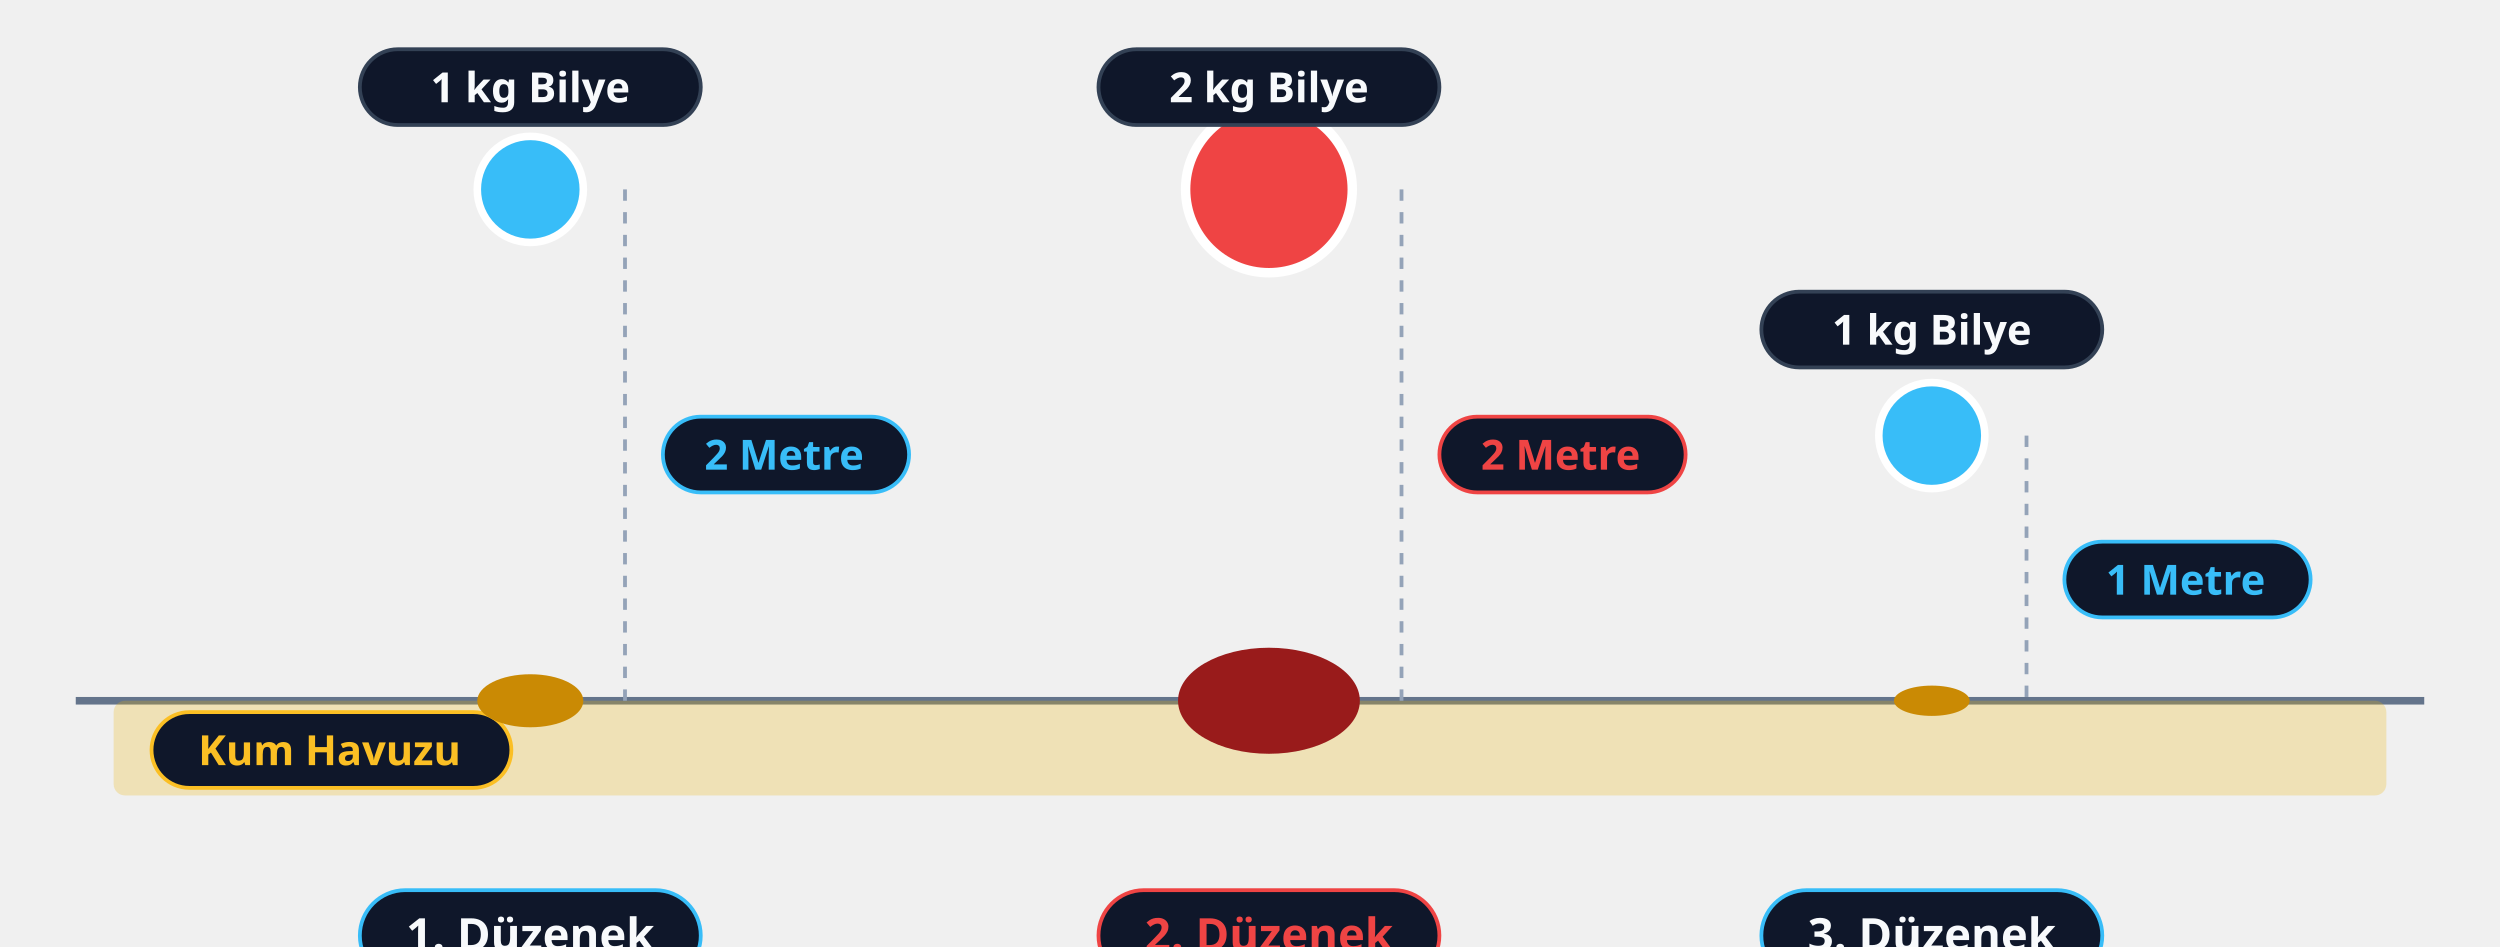
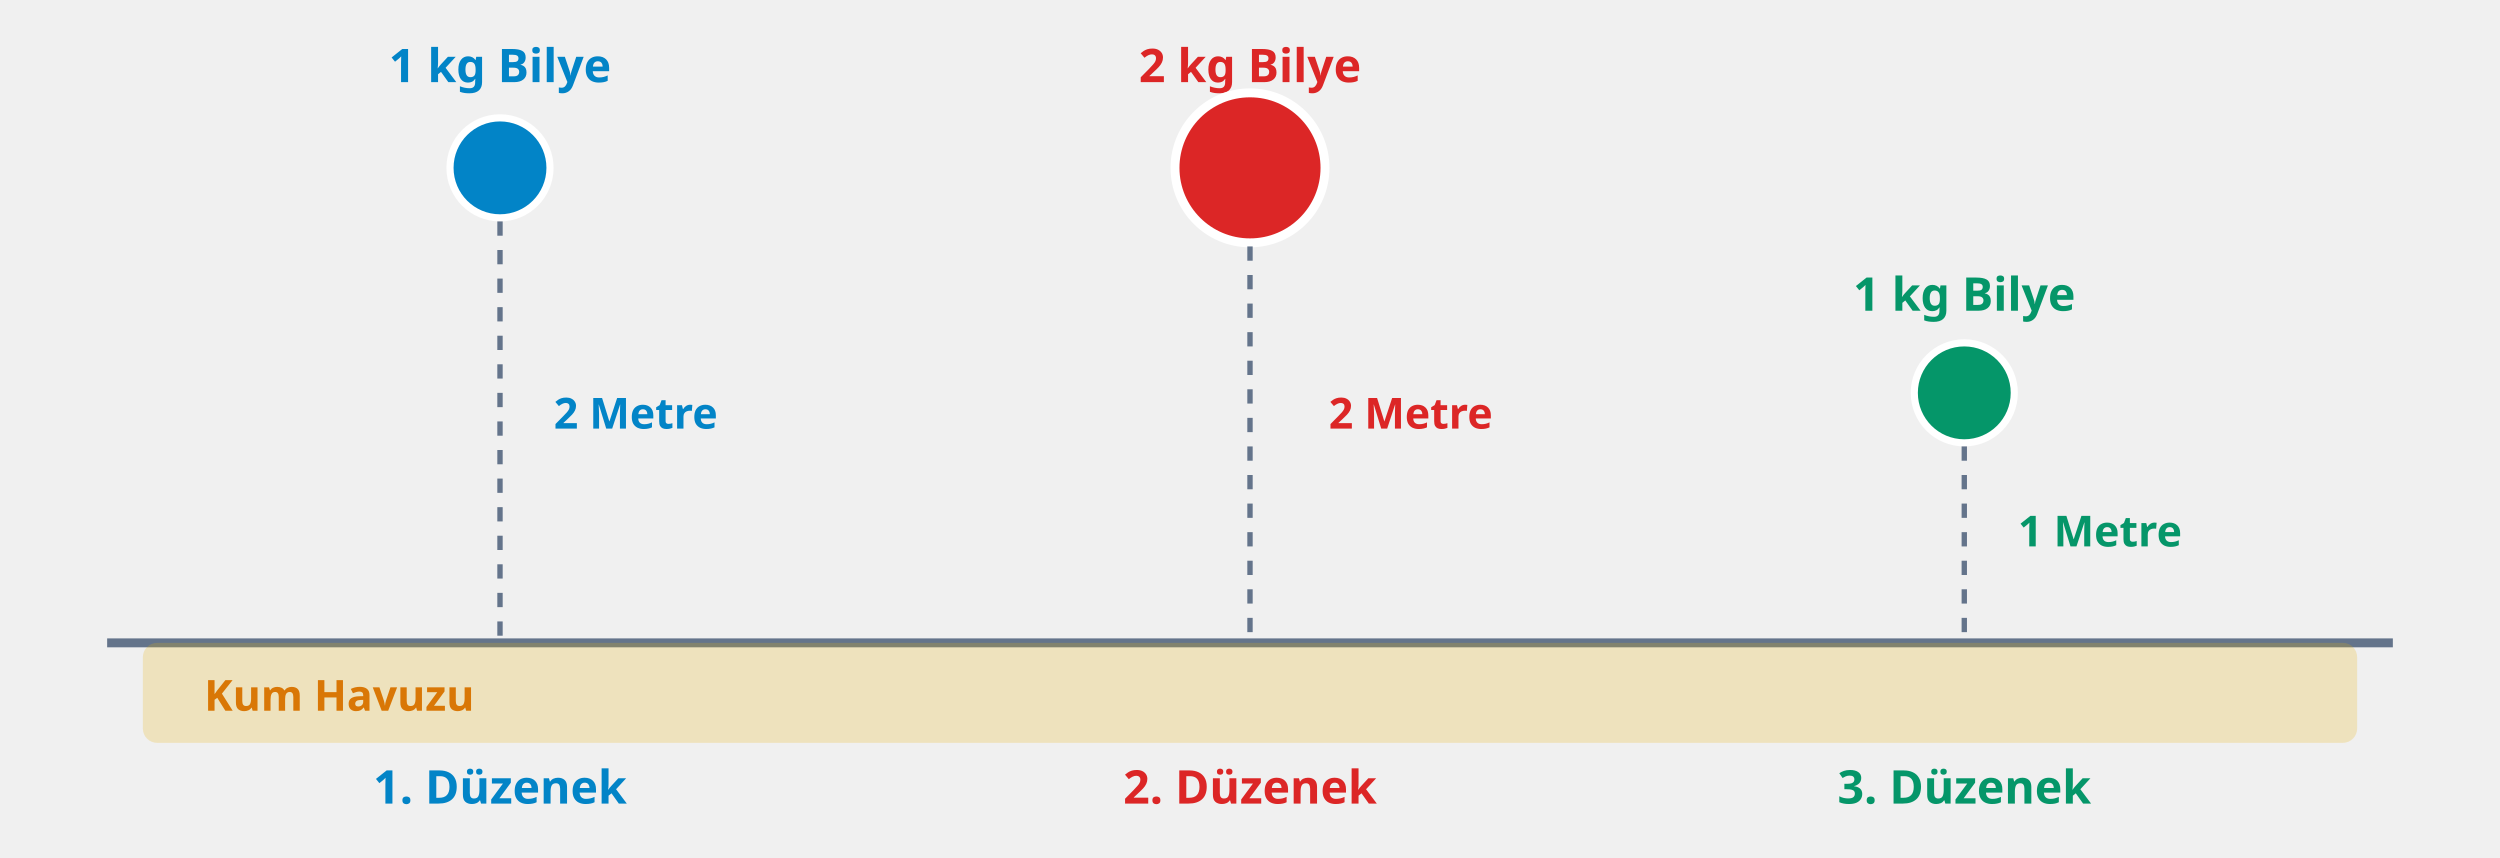
- <svg xmlns="http://www.w3.org/2000/svg" viewBox="0 0 660 250" width="100%" height="100%">
+ <svg xmlns="http://www.w3.org/2000/svg" viewBox="0 0 700 240" width="100%" height="100%">
  <rect width="100%" height="100%" fill="none" />
-   <line x1="20" y1="185" x2="640" y2="185" stroke="#64748b" stroke-width="2" />
-   <rect x="30" y="185" width="600" height="25" fill="#eab308" opacity="0.25" rx="3" />
-   <rect x="40" y="188" width="95" height="20" rx="10" fill="#0f172a" stroke="#fbbf24" />
-   <text x="87" y="202" fill="#fbbf24" font-size="11" font-weight="bold" text-anchor="middle" font-family="system-ui, sans-serif">Kum Havuzu</text>
-   <g transform="translate(110, 25)">
-     <circle cx="30" cy="25" r="14" fill="#38bdf8" stroke="#ffffff" stroke-width="2" />
-     <rect x="-15" y="-12" width="90" height="20" rx="10" fill="#0f172a" stroke="#334155" />
-     <text x="30" y="2" fill="#f8fafc" font-size="11" font-weight="bold" text-anchor="middle" font-family="system-ui, sans-serif">1 kg Bilye</text>
-     <line x1="55" y1="25" x2="55" y2="160" stroke="#94a3b8" stroke-dasharray="3,3" />
-     <rect x="65" y="85" width="65" height="20" rx="10" fill="#0f172a" stroke="#38bdf8" />
-     <text x="97" y="99" fill="#38bdf8" font-size="11" font-weight="bold" text-anchor="middle" font-family="system-ui, sans-serif">2 Metre</text>
-     <ellipse cx="30" cy="160" rx="14" ry="7" fill="#ca8a04" />
-     <rect x="-15" y="210" width="90" height="24" rx="12" fill="#0f172a" stroke="#38bdf8" />
-     <text x="30" y="226" fill="#f8fafc" font-size="12" font-weight="bold" text-anchor="middle" font-family="system-ui, sans-serif">1. Düzenek</text>
+   <line x1="30" y1="180" x2="670" y2="180" stroke="#64748b" stroke-width="2.5" />
+   <rect x="40" y="180" width="620" height="28" fill="#eab308" opacity="0.22" rx="4" />
+   <text x="95" y="199" fill="#d97706" font-size="12" font-weight="bold" text-anchor="middle" font-family="system-ui, sans-serif">Kum Havuzu</text>
+   <g transform="translate(140, 35)">
+     <text x="0" y="-12" fill="#0284c7" font-size="13" font-weight="bold" text-anchor="middle" font-family="system-ui, sans-serif">1 kg Bilye</text>
+     <circle cx="0" cy="12" r="14" fill="#0284c7" stroke="#ffffff" stroke-width="2" />
+     <line x1="0" y1="27" x2="0" y2="145" stroke="#64748b" stroke-dasharray="4,4" stroke-width="1.5" />
+     <text x="38" y="85" fill="#0284c7" font-size="12" font-weight="bold" text-anchor="middle" font-family="system-ui, sans-serif">2 Metre</text>
+     <text x="0" y="190" fill="#0284c7" font-size="13" font-weight="bold" text-anchor="middle" font-family="system-ui, sans-serif">1. Düzenek</text>
  </g>
-   <g transform="translate(300, 25)">
-     <circle cx="35" cy="25" r="22" fill="#ef4444" stroke="#ffffff" stroke-width="2.5" />
-     <rect x="-10" y="-12" width="90" height="20" rx="10" fill="#0f172a" stroke="#334155" />
-     <text x="35" y="2" fill="#f8fafc" font-size="11" font-weight="bold" text-anchor="middle" font-family="system-ui, sans-serif">2 kg Bilye</text>
-     <line x1="70" y1="25" x2="70" y2="160" stroke="#94a3b8" stroke-dasharray="3,3" />
-     <rect x="80" y="85" width="65" height="20" rx="10" fill="#0f172a" stroke="#ef4444" />
-     <text x="112" y="99" fill="#ef4444" font-size="11" font-weight="bold" text-anchor="middle" font-family="system-ui, sans-serif">2 Metre</text>
-     <ellipse cx="35" cy="160" rx="24" ry="14" fill="#991b1b" />
-     <rect x="-10" y="210" width="90" height="24" rx="12" fill="#0f172a" stroke="#ef4444" />
-     <text x="35" y="226" fill="#ef4444" font-size="12" font-weight="bold" text-anchor="middle" font-family="system-ui, sans-serif">2. Düzenek</text>
+   <g transform="translate(350, 35)">
+     <text x="0" y="-12" fill="#dc2626" font-size="13" font-weight="bold" text-anchor="middle" font-family="system-ui, sans-serif">2 kg Bilye</text>
+     <circle cx="0" cy="12" r="21" fill="#dc2626" stroke="#ffffff" stroke-width="2.5" />
+     <line x1="0" y1="34" x2="0" y2="145" stroke="#64748b" stroke-dasharray="4,4" stroke-width="1.5" />
+     <text x="45" y="85" fill="#dc2626" font-size="12" font-weight="bold" text-anchor="middle" font-family="system-ui, sans-serif">2 Metre</text>
+     <text x="0" y="190" fill="#dc2626" font-size="13" font-weight="bold" text-anchor="middle" font-family="system-ui, sans-serif">2. Düzenek</text>
  </g>
-   <g transform="translate(480, 25)">
-     <circle cx="30" cy="90" r="14" fill="#38bdf8" stroke="#ffffff" stroke-width="2" />
-     <rect x="-15" y="52" width="90" height="20" rx="10" fill="#0f172a" stroke="#334155" />
-     <text x="30" y="66" fill="#f8fafc" font-size="11" font-weight="bold" text-anchor="middle" font-family="system-ui, sans-serif">1 kg Bilye</text>
-     <line x1="55" y1="90" x2="55" y2="160" stroke="#94a3b8" stroke-dasharray="3,3" />
-     <rect x="65" y="118" width="65" height="20" rx="10" fill="#0f172a" stroke="#38bdf8" />
-     <text x="97" y="132" fill="#38bdf8" font-size="11" font-weight="bold" text-anchor="middle" font-family="system-ui, sans-serif">1 Metre</text>
-     <ellipse cx="30" cy="160" rx="10" ry="4" fill="#ca8a04" />
-     <rect x="-15" y="210" width="90" height="24" rx="12" fill="#0f172a" stroke="#38bdf8" />
-     <text x="30" y="226" fill="#f8fafc" font-size="12" font-weight="bold" text-anchor="middle" font-family="system-ui, sans-serif">3. Düzenek</text>
+   <g transform="translate(550, 35)">
+     <text x="0" y="52" fill="#059669" font-size="13" font-weight="bold" text-anchor="middle" font-family="system-ui, sans-serif">1 kg Bilye</text>
+     <circle cx="0" cy="75" r="14" fill="#059669" stroke="#ffffff" stroke-width="2" />
+     <line x1="0" y1="90" x2="0" y2="145" stroke="#64748b" stroke-dasharray="4,4" stroke-width="1.5" />
+     <text x="38" y="118" fill="#059669" font-size="12" font-weight="bold" text-anchor="middle" font-family="system-ui, sans-serif">1 Metre</text>
+     <text x="0" y="190" fill="#059669" font-size="13" font-weight="bold" text-anchor="middle" font-family="system-ui, sans-serif">3. Düzenek</text>
  </g>
</svg>
